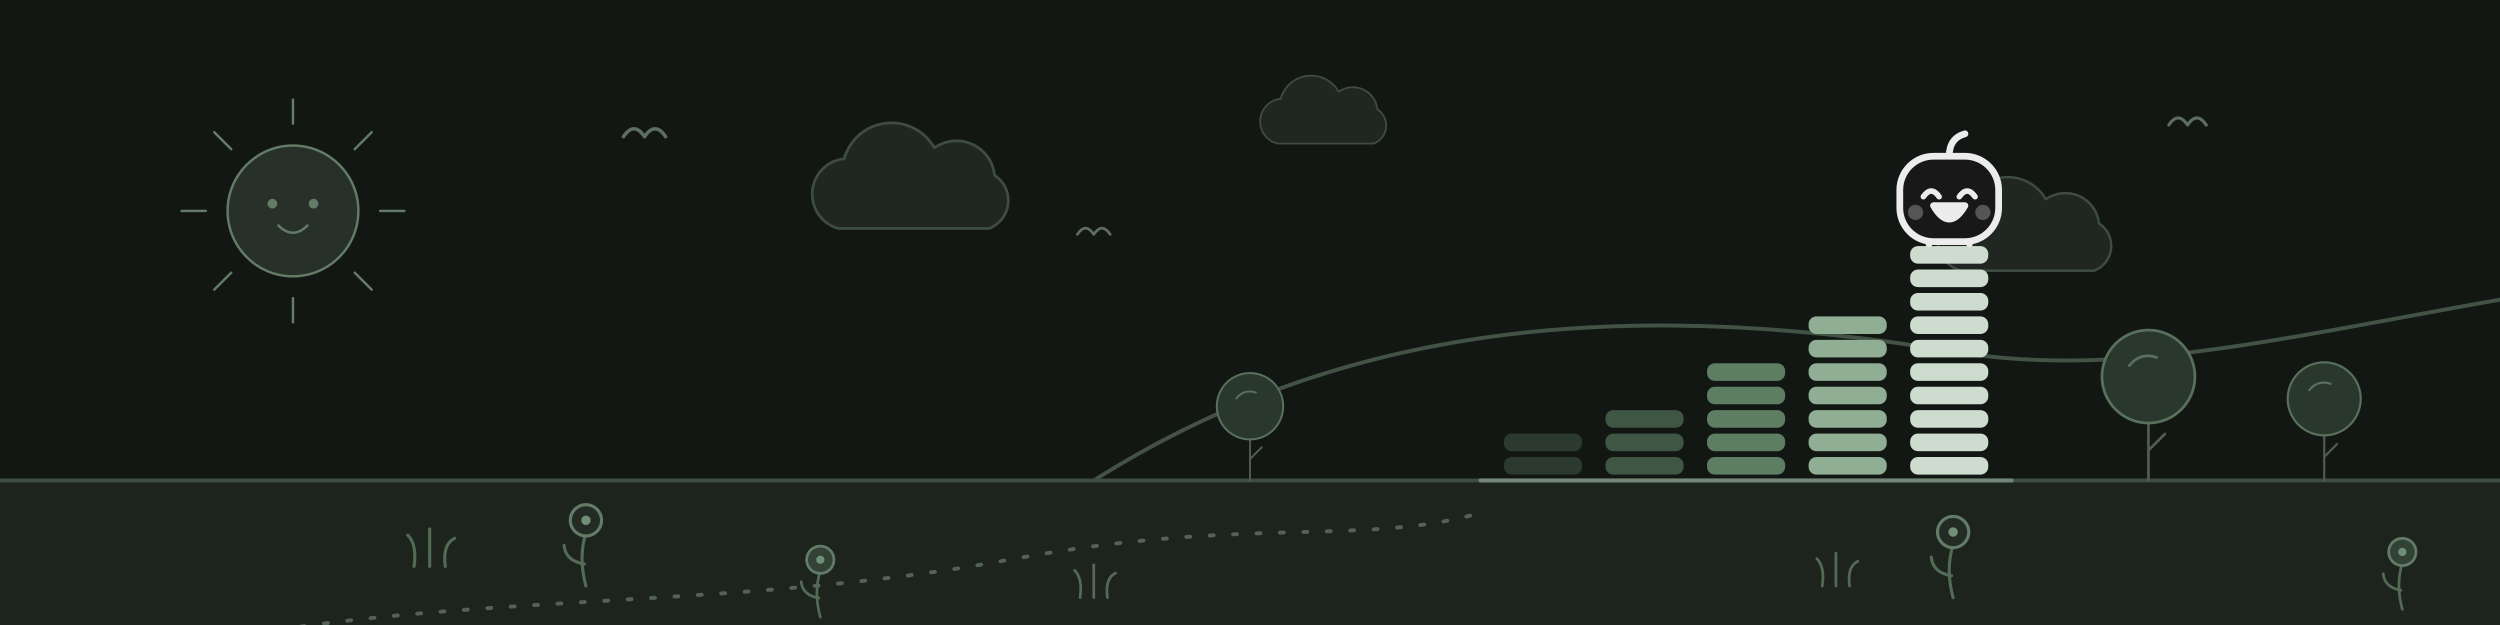
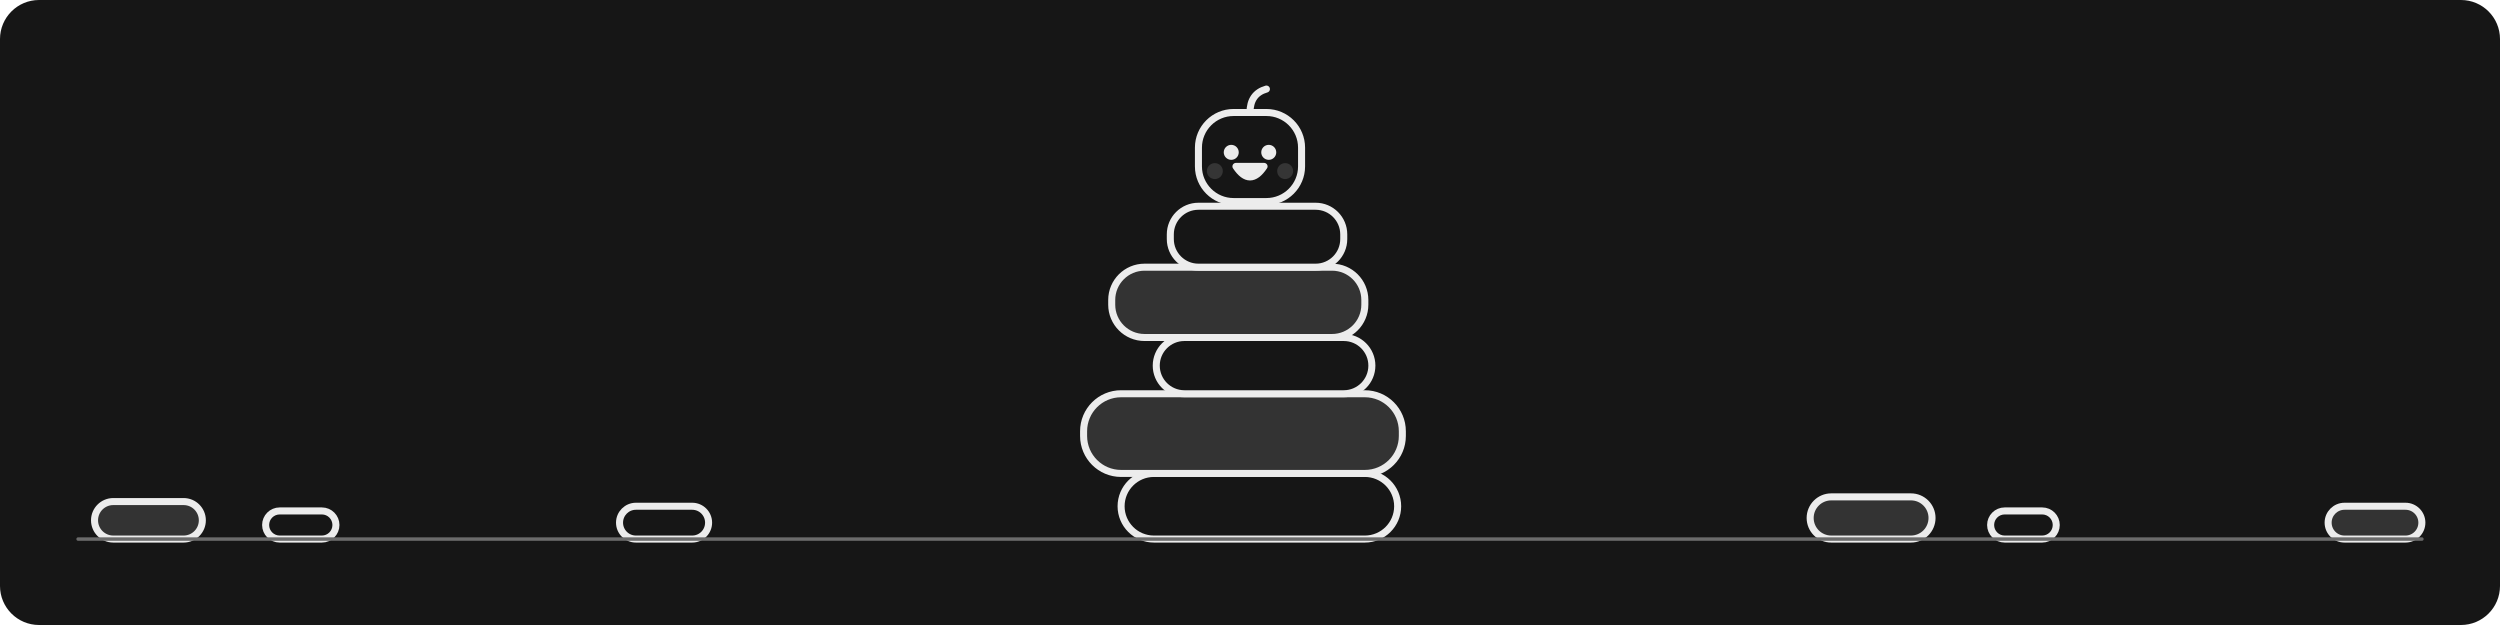
- <svg xmlns="http://www.w3.org/2000/svg" viewBox="0 0 1280 320" width="1280" height="320" role="img" aria-label="Mitdol Labs: 레벨 계단 위의 밑돌이">
-   <rect width="1280" height="320" fill="#131714" />
-   <g transform="translate(150 108) scale(0.62)">
-     <path fill="none" stroke="#647b68" stroke-width="2" stroke-linecap="round" stroke-linejoin="round" d="M0 -72 V-92 M0 72 V92 M-72 0 H-92 M72 0 H92 M-51 -51 L-65 -65 M51 -51 L65 -65 M-51 51 L-65 65 M51 51 L65 65" />
-     <circle r="54" fill="#273129" stroke="#647b68" stroke-width="2" />
-     <circle cx="-17" cy="-6" r="4" fill="#647b68" />
-     <circle cx="17" cy="-6" r="4" fill="#647b68" />
-     <path fill="none" stroke="#647b68" stroke-width="2" stroke-linecap="round" stroke-linejoin="round" d="M-12 12 q12 12 24 0" />
-   </g>
-   <g transform="translate(330 70) scale(0.9)">
-     <path fill="none" stroke="#5d6e60" stroke-width="2" stroke-linecap="round" stroke-linejoin="round" d="M-12 0 q6 -9 12 0 q6 -9 12 0" />
-   </g>
-   <g transform="translate(1120 64) scale(0.8)">
-     <path fill="none" stroke="#5d6e60" stroke-width="2" stroke-linecap="round" stroke-linejoin="round" d="M-12 0 q6 -9 12 0 q6 -9 12 0" />
-   </g>
-   <g transform="translate(560 120) scale(0.7)">
-     <path fill="none" stroke="#5d6e60" stroke-width="2" stroke-linecap="round" stroke-linejoin="round" d="M-12 0 q6 -9 12 0 q6 -9 12 0" />
-   </g>
-   <g transform="translate(470 96) scale(0.7)">
-     <path fill="#202621" stroke="#3e4c41" stroke-width="2" stroke-linejoin="round" d="M-58 30 a26 26 0 0 1 4 -51 a36 36 0 0 1 66 -8 a28 28 0 0 1 44 20 a22 22 0 0 1 -4 39 Z" />
-   </g>
-   <g transform="translate(1040 120) scale(0.62)">
-     <path fill="#202621" stroke="#3e4c41" stroke-width="2" stroke-linejoin="round" d="M-58 30 a26 26 0 0 1 4 -51 a36 36 0 0 1 66 -8 a28 28 0 0 1 44 20 a22 22 0 0 1 -4 39 Z" />
-   </g>
-   <g transform="translate(680 60) scale(0.45)">
-     <path fill="#202621" stroke="#3e4c41" stroke-width="2" stroke-linejoin="round" d="M-58 30 a26 26 0 0 1 4 -51 a36 36 0 0 1 66 -8 a28 28 0 0 1 44 20 a22 22 0 0 1 -4 39 Z" />
-   </g>
-   <path fill="none" stroke="#425244" stroke-width="2" stroke-linecap="round" stroke-linejoin="round" d="M560 246 C680 170 820 150 1000 180 C1090 195 1180 170 1300 150" />
-   <path fill="#1d241e" stroke="#3e4c41" stroke-width="2" stroke-linejoin="round" d="M-20 246 L1300 246 L1300 340 L-20 340 Z" />
-   <path fill="none" stroke="#526355" stroke-width="2" stroke-linecap="round" stroke-linejoin="round" stroke-dasharray="2 10" d="M60 340 C200 300 360 316 520 286 C640 264 700 280 760 262" />
-   <g transform="translate(1100 246) scale(0.7)">
-     <path fill="none" stroke="#505b52" stroke-width="2" stroke-linecap="round" stroke-linejoin="round" d="M0 0 V-46 M0 -22 l12 -12" />
-     <circle cx="0" cy="-76" r="34" fill="#2a372c" stroke="#59705d" stroke-width="2" />
-     <path fill="none" stroke="#59705d" stroke-width="2" stroke-linecap="round" stroke-linejoin="round" d="M-14 -84 q8 -10 20 -6" />
-   </g>
-   <g transform="translate(1190 246) scale(0.55)">
-     <path fill="none" stroke="#505b52" stroke-width="2" stroke-linecap="round" stroke-linejoin="round" d="M0 0 V-46 M0 -22 l12 -12" />
-     <circle cx="0" cy="-76" r="34" fill="#2a372c" stroke="#59705d" stroke-width="2" />
-     <path fill="none" stroke="#59705d" stroke-width="2" stroke-linecap="round" stroke-linejoin="round" d="M-14 -84 q8 -10 20 -6" />
-   </g>
-   <g transform="translate(640 246) scale(0.5)">
-     <path fill="none" stroke="#505b52" stroke-width="2" stroke-linecap="round" stroke-linejoin="round" d="M0 0 V-46 M0 -22 l12 -12" />
-     <circle cx="0" cy="-76" r="34" fill="#2a372c" stroke="#59705d" stroke-width="2" />
-     <path fill="none" stroke="#59705d" stroke-width="2" stroke-linecap="round" stroke-linejoin="round" d="M-14 -84 q8 -10 20 -6" />
-   </g>
-   <rect x="770" y="234" width="40" height="9" rx="4" fill="#2c392f" />
-   <rect x="770" y="222" width="40" height="9" rx="4" fill="#2c392f" />
-   <rect x="822" y="234" width="40" height="9" rx="4" fill="#405644" />
-   <rect x="822" y="222" width="40" height="9" rx="4" fill="#405644" />
-   <rect x="822" y="210" width="40" height="9" rx="4" fill="#405644" />
-   <rect x="874" y="234" width="40" height="9" rx="4" fill="#5d7e63" />
-   <rect x="874" y="222" width="40" height="9" rx="4" fill="#5d7e63" />
-   <rect x="874" y="210" width="40" height="9" rx="4" fill="#5d7e63" />
-   <rect x="874" y="198" width="40" height="9" rx="4" fill="#5d7e63" />
-   <rect x="874" y="186" width="40" height="9" rx="4" fill="#5d7e63" />
-   <rect x="926" y="234" width="40" height="9" rx="4" fill="#8fae94" />
-   <rect x="926" y="222" width="40" height="9" rx="4" fill="#8fae94" />
-   <rect x="926" y="210" width="40" height="9" rx="4" fill="#8fae94" />
-   <rect x="926" y="198" width="40" height="9" rx="4" fill="#8fae94" />
-   <rect x="926" y="186" width="40" height="9" rx="4" fill="#8fae94" />
-   <rect x="926" y="174" width="40" height="9" rx="4" fill="#8fae94" />
-   <rect x="926" y="162" width="40" height="9" rx="4" fill="#8fae94" />
-   <rect x="978" y="234" width="40" height="9" rx="4" fill="#cddccf" />
-   <rect x="978" y="222" width="40" height="9" rx="4" fill="#cddccf" />
-   <rect x="978" y="210" width="40" height="9" rx="4" fill="#cddccf" />
-   <rect x="978" y="198" width="40" height="9" rx="4" fill="#cddccf" />
-   <rect x="978" y="186" width="40" height="9" rx="4" fill="#cddccf" />
-   <rect x="978" y="174" width="40" height="9" rx="4" fill="#cddccf" />
-   <rect x="978" y="162" width="40" height="9" rx="4" fill="#cddccf" />
-   <rect x="978" y="150" width="40" height="9" rx="4" fill="#cddccf" />
-   <rect x="978" y="138" width="40" height="9" rx="4" fill="#cddccf" />
-   <rect x="978" y="126" width="40" height="9" rx="4" fill="#cddccf" />
-   <line x1="758" y1="246" x2="1030" y2="246" stroke="#748677" stroke-width="2" stroke-linecap="round" />
-   <g transform="translate(998.0 126) scale(1.15)">
-     <path fill="none" stroke="#ececec" stroke-width="3" stroke-linecap="round" stroke-linejoin="round" d="M-9 -6 V-1 M9 -6 V-1" />
-     <path fill="none" stroke="#ececec" stroke-width="3" stroke-linecap="round" stroke-linejoin="round" d="M0 -40 q0 -8 7 -10" />
-     <rect x="-22" y="-40" width="44" height="38" rx="15" fill="#181818" stroke="#ececec" stroke-width="3" />
-     <path fill="none" stroke="#ececec" stroke-width="2.5" stroke-linecap="round" d="M-11.5 -22 q3.5 -5 7 0 M4.5 -22 q3.5 -5 7 0" />
-     <circle cx="-15" cy="-15" r="3.4" fill="#555555" />
-     <circle cx="15" cy="-15" r="3.4" fill="#555555" />
-     <path fill="#ececec" stroke="#ececec" stroke-width="3" stroke-linecap="round" stroke-linejoin="round" d="M-7 -18 q7 12 14 0 Z" />
-   </g>
-   <g transform="translate(300 300) scale(0.8)">
-     <path fill="none" stroke="#536a57" stroke-width="2" stroke-linecap="round" stroke-linejoin="round" d="M0 0 q-5 -18 0 -34 M-1 -14 q-12 -2 -13 -12" />
-     <circle cx="0" cy="-42" r="10" fill="#242b25" stroke="#647b68" stroke-width="2" />
-     <circle cx="0" cy="-42" r="3" fill="#718f76" />
-   </g>
-   <g transform="translate(420 316) scale(0.7)">
-     <path fill="none" stroke="#536a57" stroke-width="2" stroke-linecap="round" stroke-linejoin="round" d="M0 0 q-5 -18 0 -34 M-1 -14 q-12 -2 -13 -12" />
-     <circle cx="0" cy="-42" r="10" fill="#324235" stroke="#647b68" stroke-width="2" />
-     <circle cx="0" cy="-42" r="3" fill="#718f76" />
-   </g>
-   <g transform="translate(1000 306) scale(0.8)">
-     <path fill="none" stroke="#536a57" stroke-width="2" stroke-linecap="round" stroke-linejoin="round" d="M0 0 q-5 -18 0 -34 M-1 -14 q-12 -2 -13 -12" />
-     <circle cx="0" cy="-42" r="10" fill="#242b25" stroke="#647b68" stroke-width="2" />
-     <circle cx="0" cy="-42" r="3" fill="#718f76" />
-   </g>
-   <g transform="translate(1230 312) scale(0.7)">
-     <path fill="none" stroke="#536a57" stroke-width="2" stroke-linecap="round" stroke-linejoin="round" d="M0 0 q-5 -18 0 -34 M-1 -14 q-12 -2 -13 -12" />
-     <circle cx="0" cy="-42" r="10" fill="#324235" stroke="#647b68" stroke-width="2" />
-     <circle cx="0" cy="-42" r="3" fill="#718f76" />
-   </g>
-   <g transform="translate(220 290) scale(0.8)">
-     <path fill="none" stroke="#536a57" stroke-width="2" stroke-linecap="round" stroke-linejoin="round" d="M-10 0 q2 -14 -4 -20 M0 0 v-24 M10 0 q-2 -14 6 -18" />
-   </g>
-   <g transform="translate(940 300) scale(0.7)">
-     <path fill="none" stroke="#536a57" stroke-width="2" stroke-linecap="round" stroke-linejoin="round" d="M-10 0 q2 -14 -4 -20 M0 0 v-24 M10 0 q-2 -14 6 -18" />
-   </g>
-   <g transform="translate(560 306) scale(0.7)">
-     <path fill="none" stroke="#536a57" stroke-width="2" stroke-linecap="round" stroke-linejoin="round" d="M-10 0 q2 -14 -4 -20 M0 0 v-24 M10 0 q-2 -14 6 -18" />
+ <svg xmlns="http://www.w3.org/2000/svg" viewBox="0 0 1280 320" width="1280" height="320" role="img" aria-label="Mitdol Labs: a cairn with Mitdori on top">
+   <rect width="1280" height="320" rx="20" fill="#161616" />
+   <g transform="translate(640 276) scale(1.2)">
+     <rect x="-493" y="-16" width="46" height="16" rx="8.0" fill="#333333" stroke="#ececec" stroke-width="3" />
+     <rect x="-420" y="-12" width="30" height="12" rx="6.0" fill="#161616" stroke="#ececec" stroke-width="3" />
+     <rect x="-269" y="-14" width="38" height="14" rx="7.0" fill="#161616" stroke="#ececec" stroke-width="3" />
+     <rect x="239" y="-18" width="52" height="18" rx="9.0" fill="#333333" stroke="#ececec" stroke-width="3" />
+     <rect x="316" y="-12" width="28" height="12" rx="6.0" fill="#161616" stroke="#ececec" stroke-width="3" />
+     <rect x="460" y="-14" width="40" height="14" rx="7.0" fill="#333333" stroke="#ececec" stroke-width="3" />
+     <rect x="-55" y="-28" width="118" height="28" rx="14" fill="#161616" stroke="#ececec" stroke-width="3" />
+     <rect x="-71" y="-62" width="136" height="34" rx="16" fill="#333333" stroke="#ececec" stroke-width="3" />
+     <rect x="-40" y="-86" width="92" height="24" rx="12" fill="#161616" stroke="#ececec" stroke-width="3" />
+     <rect x="-59" y="-116" width="108" height="30" rx="14" fill="#333333" stroke="#ececec" stroke-width="3" />
+     <rect x="-34" y="-142" width="74" height="26" rx="12" fill="#161616" stroke="#ececec" stroke-width="3" />
+     <g transform="translate(0 -142)">
+       <path fill="none" stroke="#ececec" stroke-width="3" stroke-linecap="round" stroke-linejoin="round" d="M-9 -6 V-1 M9 -6 V-1" />
+       <path fill="none" stroke="#ececec" stroke-width="3" stroke-linecap="round" stroke-linejoin="round" d="M0 -40 q0 -8 7 -10" />
+       <rect x="-22" y="-40" width="44" height="38" rx="15" fill="#161616" stroke="#ececec" stroke-width="3" />
+       <circle cx="-8" cy="-23" r="3.2" fill="#ececec" />
+       <circle cx="8" cy="-23" r="3.2" fill="#ececec" />
+       <circle cx="-15" cy="-15" r="3.4" fill="#4a4a4a" opacity=".6" />
+       <circle cx="15" cy="-15" r="3.4" fill="#4a4a4a" opacity=".6" />
+       <path d="M-6 -17 q6 9 12 0 Z" fill="#ececec" stroke="#ececec" stroke-width="3" stroke-linecap="round" stroke-linejoin="round" />
+     </g>
+     <line x1="-500" y1="0" x2="500" y2="0" stroke="#6b6b6b" stroke-width="1.5" stroke-linecap="round" />
  </g>
</svg>
